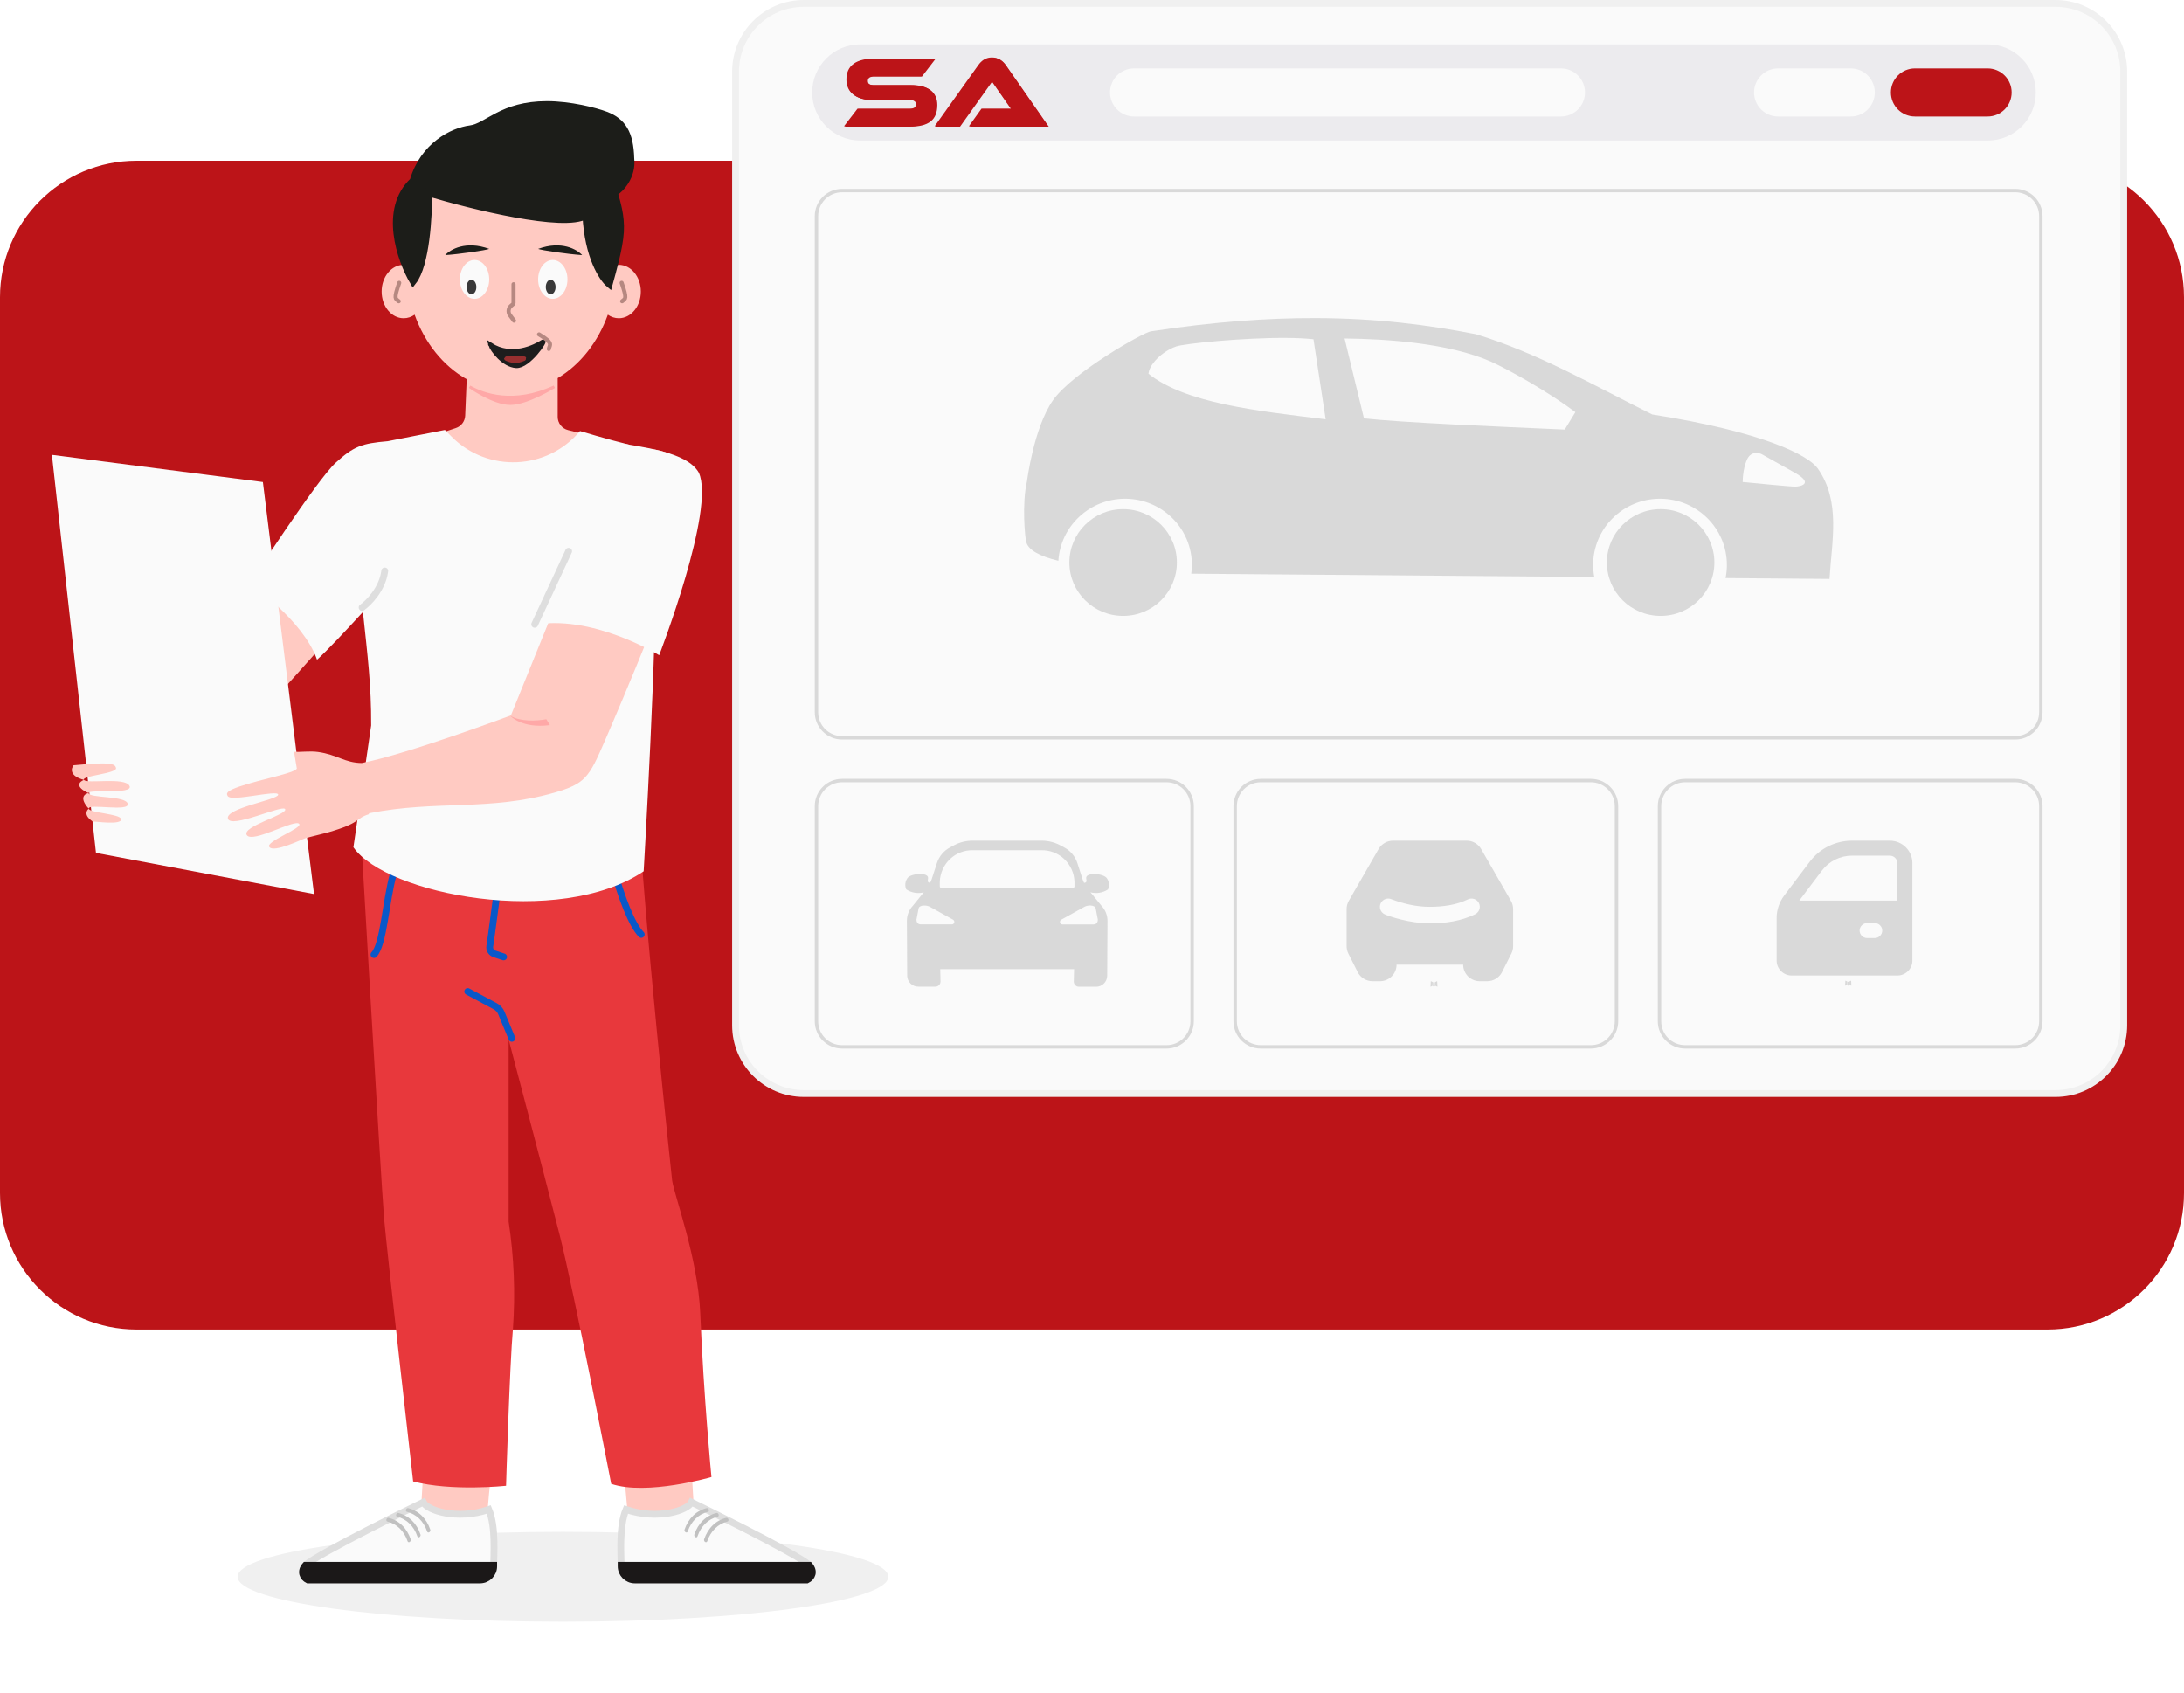
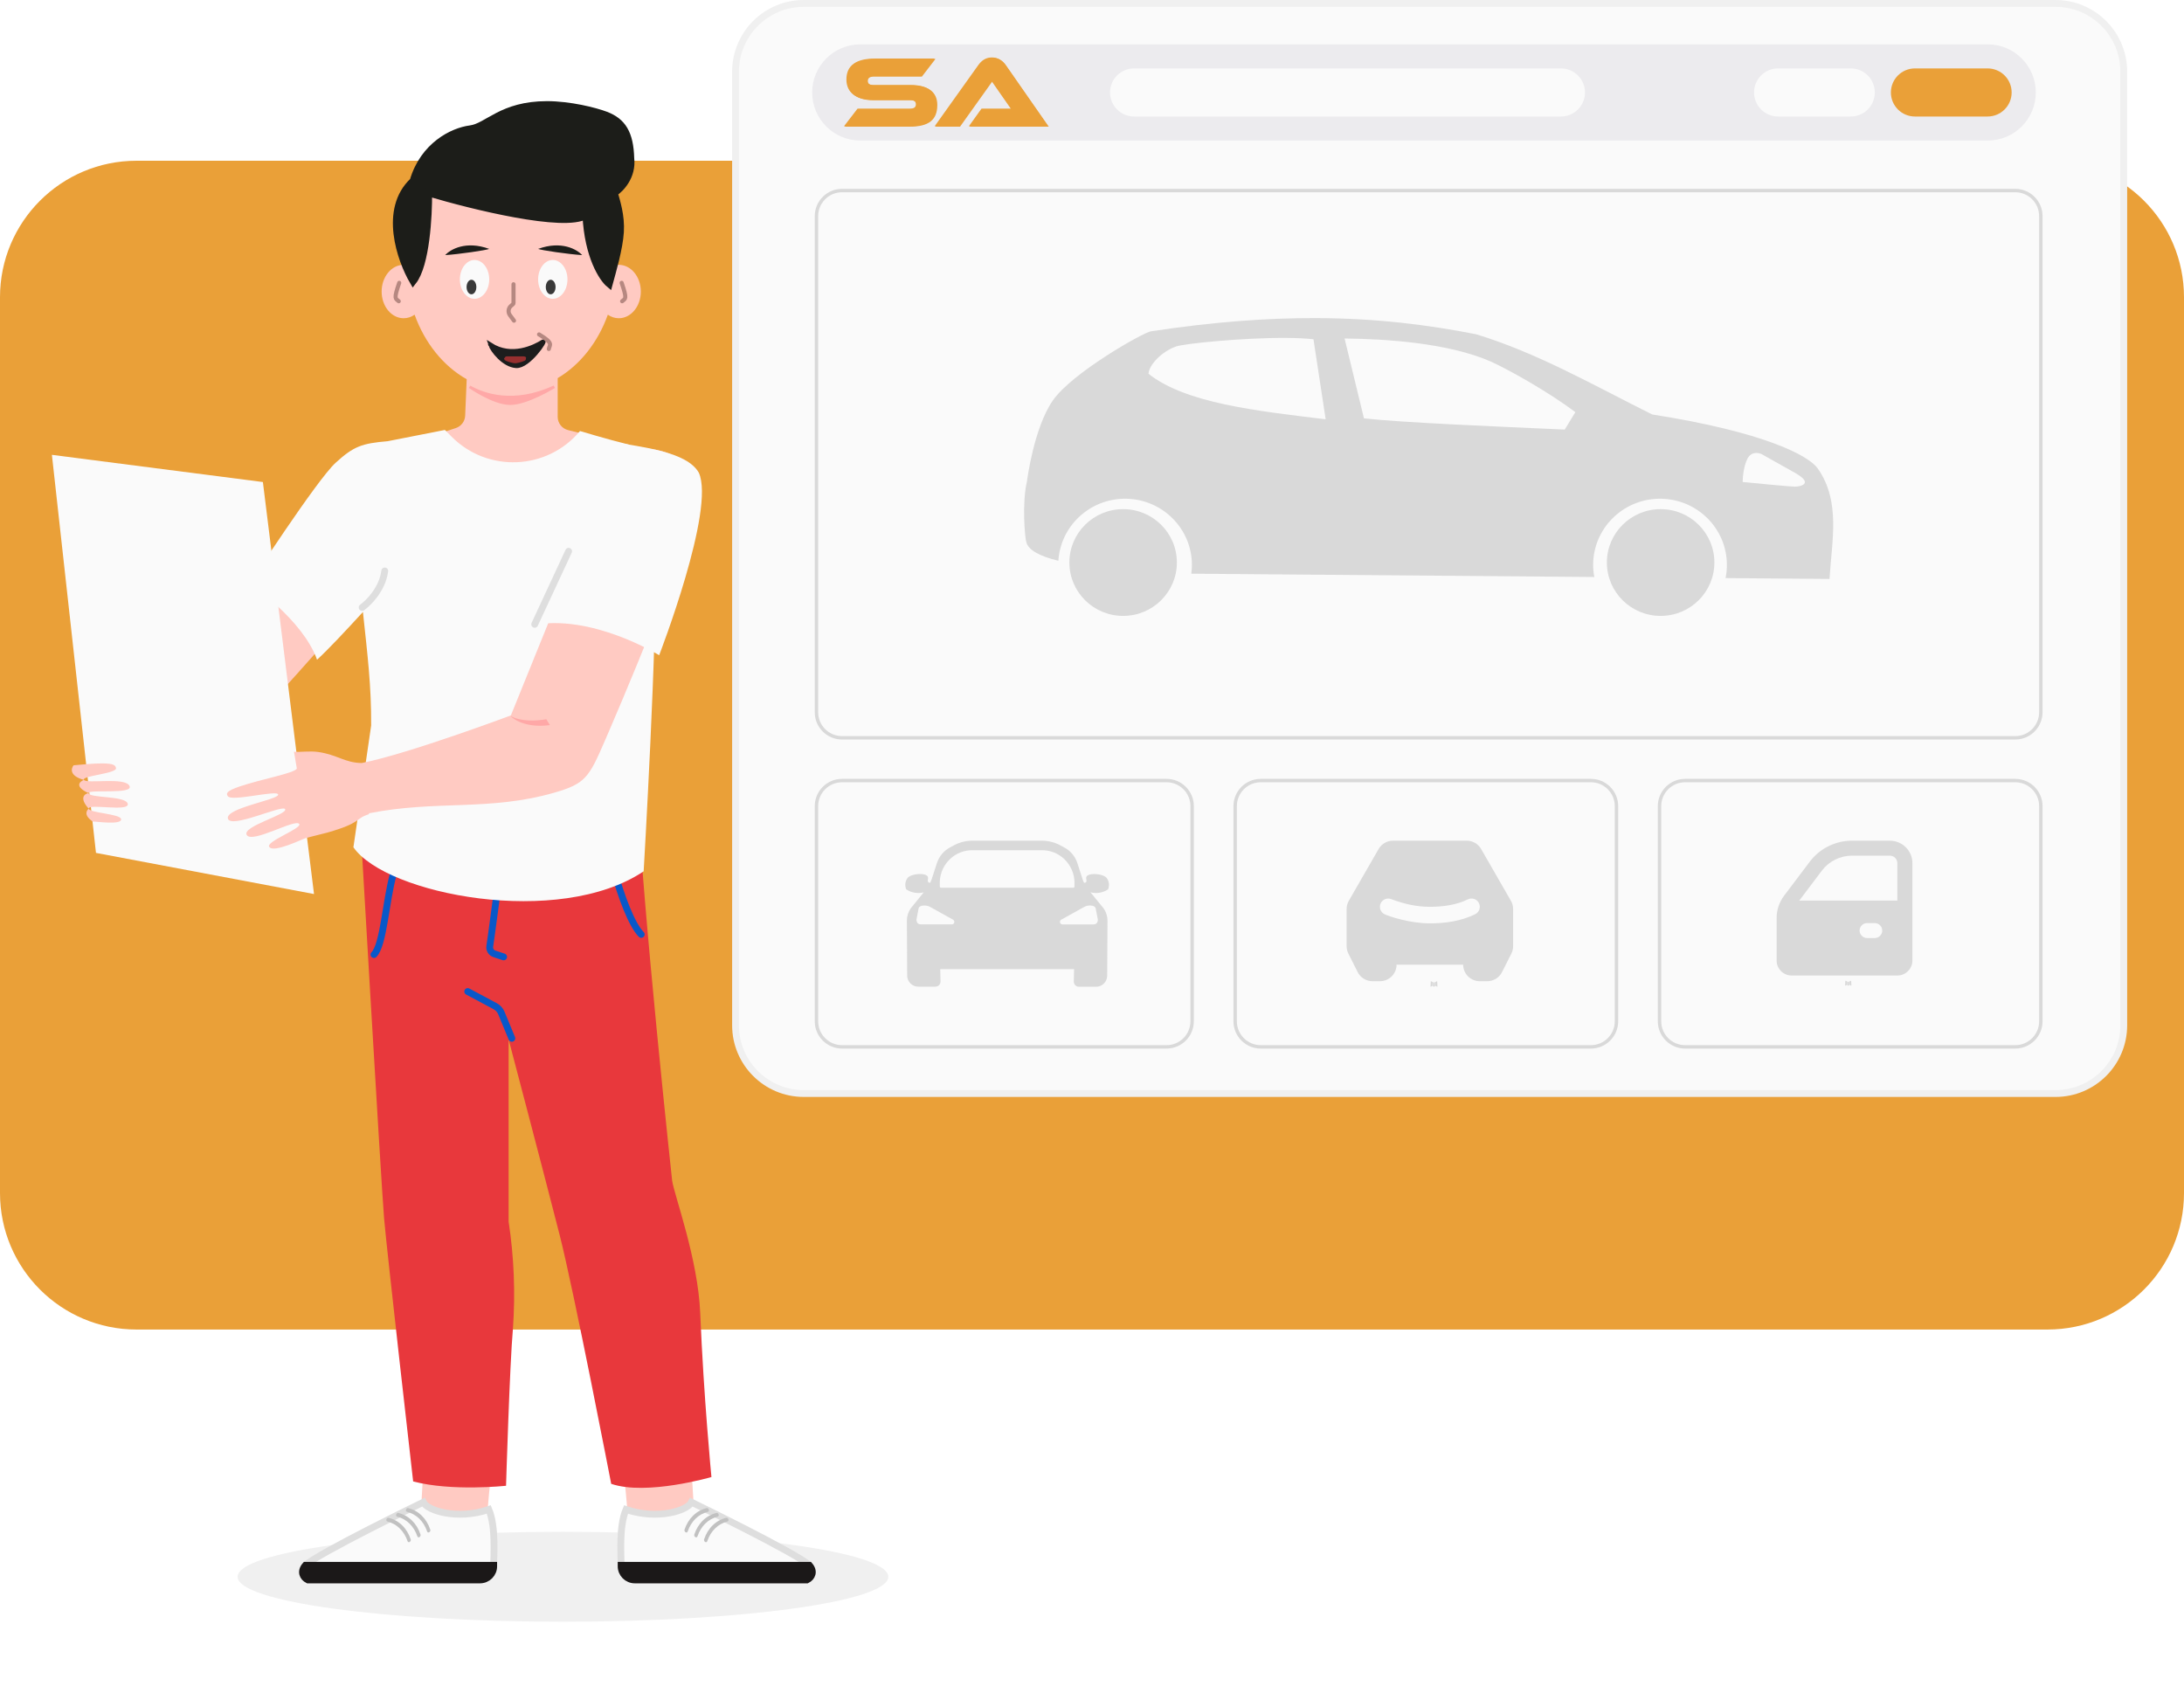
<svg xmlns="http://www.w3.org/2000/svg" width="320" height="248" viewBox="0 0 320 248" fill="none">
  <ellipse cx="82.487" cy="231.033" rx="47.668" ry="6.587" fill="#F0F0F0" />
-   <path d="M0 43.553C0 32.508 8.954 23.553 20 23.553H300C311.046 23.553 320 32.508 320 43.553V174.807C320 185.852 311.046 194.807 300 194.807H20C8.954 194.807 0 185.852 0 174.807V43.553Z" fill="#BC1418" />
+   <path d="M0 43.553C0 32.508 8.954 23.553 20 23.553H300C311.046 23.553 320 32.508 320 43.553V174.807C320 185.852 311.046 194.807 300 194.807H20C8.954 194.807 0 185.852 0 174.807V43.553Z" fill="#EAA038" />
  <path d="M33.267 109.872C29.324 114.051 28.511 114.714 23.805 114.419C13.848 113.782 24.573 109.557 14.477 108.091L16.549 99.857C21.265 100.574 21.907 101.148 21.86 101.431L43.211 77.688C43.211 77.688 46.209 72.154 52.587 71.097C57.141 72.729 59.582 75.469 57.738 80.69C55.893 85.911 35.535 107.463 33.267 109.872Z" fill="#FFCAC2" />
  <path d="M74.906 20.301C83.414 20.302 90.312 28.585 90.312 38.803C90.312 38.811 90.311 38.819 90.311 38.827C90.428 38.811 90.548 38.803 90.669 38.803C92.45 38.804 93.894 40.556 93.894 42.717C93.894 44.879 92.45 46.63 90.669 46.63C90.083 46.63 89.534 46.44 89.061 46.108C87.609 50.157 84.992 53.46 81.713 55.403V61.078C81.713 61.997 82.34 62.798 83.232 63.019L87.445 64.065L77.773 73.316L63.8 63.71L66.787 62.72C67.576 62.459 68.122 61.736 68.157 60.906L68.38 55.566C64.97 53.648 62.242 50.273 60.75 46.109C60.277 46.44 59.728 46.63 59.143 46.63C57.362 46.63 55.918 44.879 55.918 42.717C55.918 40.556 57.362 38.803 59.143 38.803C59.264 38.803 59.383 38.811 59.501 38.827C59.501 38.819 59.501 38.811 59.501 38.803C59.501 28.585 66.398 20.301 74.906 20.301Z" fill="#FFCAC2" />
  <path d="M81.205 56.671C75.257 59.428 70.795 57.82 68.813 56.671C68.813 56.671 72.282 59.133 74.761 59.133C77.239 59.133 81.205 56.671 81.205 56.671Z" fill="#FFA8A7" stroke="#FFA8A7" stroke-width="0.4" stroke-linecap="round" />
  <path d="M61.736 222.042C61.464 218.933 64.602 186.462 64.602 186.462L74.275 196.069C72.076 214.051 71.294 221.466 71.266 224.462C71.33 224.71 71.359 224.967 71.352 225.223C71.352 228.781 69.69 226.39 66.394 228.803C63.585 230.915 67.367 226.827 64.244 228.447C61.844 229.621 62.331 230.254 61.736 228.803C65.749 225.85 57.48 231.094 60.661 227.735C62.159 226.148 62.037 225.764 61.736 222.042Z" fill="#FFCAC2" />
  <path d="M101.627 222.042C101.9 218.933 98.761 186.462 98.761 186.462L89.088 196.069C91.288 214.051 92.069 221.466 92.098 224.462C92.033 224.71 92.004 224.967 92.012 225.223C92.012 228.781 93.674 226.39 96.97 228.803C99.779 230.915 95.997 226.827 99.12 228.447C101.52 229.621 101.033 230.254 101.627 228.803C97.615 225.85 105.883 231.094 102.702 227.735C101.205 226.148 101.326 225.764 101.627 222.042Z" fill="#FFCAC2" />
  <path d="M93.346 115.5C94.184 133.369 98.483 172.998 98.483 172.998C98.813 175.19 102.267 184.441 102.596 192.382C103.112 204.843 104.241 216.421 104.241 216.421C104.241 216.421 94.755 219.182 89.553 217.417C89.553 217.417 84.088 189.116 81.989 180.911C79.488 171.12 74.523 152.305 74.523 152.305V178.99C75.316 184.193 75.527 189.467 75.153 194.716C74.68 199.982 74.147 217.702 74.147 217.702C74.147 217.702 66.137 218.556 60.534 217.061C60.534 217.061 56.681 183.295 56.273 178.478C55.815 172.977 52.612 117.642 52.612 117.642L93.346 115.5Z" fill="#E8383C" />
  <path d="M89.911 127.399C91.004 131.313 92.538 135.49 93.953 136.913" stroke="#0958C9" stroke-linecap="round" />
  <path d="M57.617 128.117C56.523 132.031 56.209 138.443 54.794 139.866" stroke="#0958C9" stroke-linecap="round" />
  <path d="M74.995 152.139L73.462 148.433C73.285 148.006 72.965 147.653 72.557 147.434L68.531 145.281" stroke="#0958C9" stroke-linecap="round" />
  <path d="M72.714 131.668L71.998 137.005L71.759 138.667C71.69 139.147 71.974 139.607 72.434 139.759L73.789 140.207" stroke="#0958C9" stroke-linecap="round" />
  <path d="M66.153 63.968C71.442 69.3 80.172 68.923 84.982 63.157C84.982 63.157 88.928 64.351 92.157 65.148C94.468 67.656 95.783 73.956 96.006 81.705C96.343 93.101 94.316 127.561 94.309 127.666C81.925 135.989 56.611 131.098 51.782 124.146L54.383 106.298C54.411 100.434 53.847 95.983 53.177 89.668C50.771 92.3 47.972 95.291 46.453 96.663C44.352 90.765 36.612 85.546 36.572 85.52C36.572 85.52 46.403 70.342 49.176 67.808C51.821 65.391 53.012 64.969 56.81 64.645L65.191 62.997L66.153 63.968Z" fill="#FAFAFA" />
  <path d="M91.726 221.175C96.382 222.759 100.766 221.318 101.32 220.108C103.365 221.1 106.293 222.549 109.171 224.022C113.471 226.223 117.659 228.478 118.615 229.348C119.413 230.668 118.615 231.328 118.116 231.493H93.009C91.905 231.493 91.009 230.598 91.009 229.493V229.359C91.009 227.935 90.662 223.683 91.726 221.175Z" fill="#FAFAFA" stroke="#DEDEDE" />
  <path d="M91.01 229.359H118.596C119.394 230.27 118.954 231.138 118.238 231.493H93.01C91.906 231.493 91.01 230.598 91.01 229.493V229.359Z" fill="#1B1818" stroke="#1B1818" />
  <path d="M100.626 224.537C100.576 224.552 100.519 224.545 100.465 224.517C100.434 224.501 100.405 224.479 100.38 224.451C100.355 224.424 100.334 224.391 100.318 224.357C100.302 224.322 100.291 224.285 100.287 224.248C100.282 224.211 100.284 224.175 100.292 224.141C100.564 223.321 100.997 222.613 101.56 222.065C102.124 221.518 102.807 221.143 103.562 220.966C103.592 220.962 103.623 220.964 103.654 220.974C103.685 220.983 103.715 221 103.743 221.022C103.771 221.044 103.796 221.072 103.816 221.104C103.836 221.135 103.852 221.17 103.862 221.206C103.871 221.242 103.875 221.279 103.873 221.314C103.871 221.349 103.863 221.382 103.849 221.411C103.835 221.44 103.816 221.464 103.792 221.482C103.769 221.5 103.742 221.512 103.712 221.517C103.035 221.684 102.423 222.025 101.916 222.518C101.409 223.011 101.018 223.645 100.767 224.38C100.758 224.42 100.741 224.455 100.716 224.482C100.692 224.51 100.661 224.528 100.626 224.537Z" fill="#C1C1C1" />
  <path d="M102.059 225.249C102.008 225.264 101.951 225.257 101.897 225.229C101.867 225.213 101.838 225.19 101.813 225.163C101.788 225.135 101.767 225.103 101.751 225.068C101.735 225.034 101.724 224.997 101.72 224.96C101.715 224.923 101.717 224.887 101.725 224.853C101.997 224.032 102.429 223.325 102.993 222.777C103.557 222.23 104.24 221.855 104.995 221.678C105.025 221.674 105.056 221.676 105.087 221.686C105.118 221.695 105.148 221.712 105.176 221.734C105.204 221.756 105.228 221.784 105.249 221.815C105.269 221.847 105.285 221.882 105.294 221.918C105.304 221.954 105.308 221.991 105.306 222.026C105.304 222.061 105.296 222.094 105.282 222.123C105.268 222.152 105.249 222.176 105.225 222.194C105.202 222.212 105.174 222.224 105.145 222.228C104.468 222.395 103.856 222.736 103.349 223.229C102.842 223.722 102.45 224.356 102.2 225.091C102.191 225.131 102.174 225.167 102.149 225.194C102.125 225.221 102.094 225.24 102.059 225.249Z" fill="#C1C1C1" />
  <path d="M103.492 225.961C103.442 225.976 103.385 225.968 103.331 225.94C103.3 225.924 103.271 225.902 103.246 225.875C103.221 225.847 103.2 225.815 103.184 225.78C103.168 225.745 103.157 225.708 103.153 225.671C103.148 225.634 103.15 225.598 103.158 225.565C103.43 224.744 103.863 224.036 104.426 223.489C104.99 222.941 105.673 222.567 106.428 222.39C106.458 222.385 106.489 222.388 106.52 222.397C106.551 222.407 106.581 222.423 106.609 222.445C106.637 222.468 106.661 222.495 106.682 222.527C106.702 222.559 106.718 222.594 106.728 222.63C106.737 222.666 106.741 222.702 106.739 222.738C106.737 222.773 106.729 222.806 106.715 222.834C106.701 222.863 106.682 222.887 106.658 222.906C106.635 222.924 106.608 222.935 106.578 222.94C105.901 223.107 105.289 223.448 104.782 223.941C104.275 224.434 103.884 225.068 103.633 225.803C103.624 225.843 103.607 225.878 103.582 225.906C103.558 225.933 103.527 225.952 103.492 225.961Z" fill="#C1C1C1" />
  <path d="M71.618 221.175C66.961 222.759 62.578 221.318 62.023 220.108C59.979 221.1 57.05 222.549 54.172 224.022C49.872 226.223 45.685 228.478 44.728 229.348C43.93 230.668 44.728 231.328 45.227 231.493H70.334C71.439 231.493 72.334 230.598 72.334 229.493V229.359C72.334 227.935 72.682 223.683 71.618 221.175Z" fill="#FAFAFA" stroke="#DEDEDE" />
  <path d="M72.333 229.359H44.748C43.95 230.27 44.39 231.138 45.106 231.493H70.333C71.438 231.493 72.333 230.598 72.333 229.493V229.359Z" fill="#1B1818" stroke="#1B1818" />
  <path d="M62.717 224.537C62.768 224.552 62.825 224.545 62.879 224.517C62.909 224.501 62.938 224.479 62.963 224.451C62.988 224.424 63.01 224.391 63.026 224.357C63.042 224.322 63.052 224.285 63.057 224.248C63.061 224.211 63.059 224.175 63.051 224.141C62.779 223.321 62.347 222.613 61.783 222.065C61.219 221.518 60.536 221.143 59.781 220.966C59.751 220.962 59.72 220.964 59.689 220.974C59.658 220.983 59.628 221 59.6 221.022C59.573 221.044 59.548 221.072 59.528 221.104C59.507 221.135 59.492 221.17 59.482 221.206C59.472 221.242 59.468 221.279 59.47 221.314C59.472 221.349 59.481 221.382 59.495 221.411C59.508 221.44 59.528 221.464 59.551 221.482C59.575 221.5 59.602 221.512 59.631 221.517C60.308 221.684 60.92 222.025 61.427 222.518C61.934 223.011 62.326 223.645 62.576 224.38C62.585 224.42 62.603 224.455 62.627 224.482C62.651 224.51 62.682 224.528 62.717 224.537Z" fill="#C1C1C1" />
  <path d="M61.284 225.249C61.335 225.264 61.392 225.257 61.446 225.229C61.476 225.213 61.505 225.19 61.53 225.163C61.555 225.135 61.577 225.103 61.593 225.068C61.609 225.034 61.619 224.997 61.624 224.96C61.628 224.923 61.626 224.887 61.618 224.853C61.346 224.032 60.914 223.325 60.35 222.777C59.786 222.23 59.103 221.855 58.348 221.678C58.319 221.674 58.287 221.676 58.256 221.686C58.225 221.695 58.195 221.712 58.167 221.734C58.14 221.756 58.115 221.784 58.094 221.815C58.074 221.847 58.059 221.882 58.049 221.918C58.039 221.954 58.035 221.991 58.037 222.026C58.039 222.061 58.048 222.094 58.062 222.123C58.075 222.152 58.095 222.176 58.118 222.194C58.142 222.212 58.169 222.224 58.198 222.228C58.875 222.395 59.487 222.736 59.994 223.229C60.501 223.722 60.893 224.356 61.144 225.091C61.152 225.131 61.17 225.167 61.194 225.194C61.219 225.221 61.249 225.24 61.284 225.249Z" fill="#C1C1C1" />
  <path d="M59.851 225.961C59.902 225.976 59.959 225.968 60.013 225.94C60.043 225.924 60.072 225.902 60.097 225.875C60.122 225.847 60.144 225.815 60.16 225.78C60.176 225.745 60.186 225.708 60.191 225.671C60.195 225.634 60.193 225.598 60.185 225.565C59.913 224.744 59.481 224.036 58.917 223.489C58.353 222.941 57.67 222.567 56.915 222.39C56.886 222.385 56.854 222.388 56.823 222.397C56.792 222.407 56.762 222.423 56.734 222.445C56.707 222.468 56.682 222.495 56.661 222.527C56.641 222.559 56.626 222.594 56.616 222.63C56.606 222.666 56.602 222.702 56.604 222.738C56.606 222.773 56.615 222.806 56.629 222.834C56.642 222.863 56.662 222.887 56.685 222.906C56.709 222.924 56.736 222.935 56.765 222.94C57.442 223.107 58.054 223.448 58.561 223.941C59.068 224.434 59.46 225.068 59.711 225.803C59.719 225.843 59.737 225.878 59.761 225.906C59.785 225.933 59.816 225.952 59.851 225.961Z" fill="#C1C1C1" />
  <path d="M60.528 26.503C56.072 30.671 58.671 38.067 60.528 41.244C62.452 38.804 62.848 31.586 62.806 28.282C69.177 30.188 82.705 33.518 85.844 31.586C86.148 37.584 88.249 40.778 89.261 41.626C89.768 39.762 90.757 36.415 90.907 34.001C91.057 31.586 90.359 29.511 90.021 28.282C90.949 27.689 92.73 25.842 92.426 23.199C92.325 19.539 91.234 17.787 88.755 16.845C87.194 16.252 83.504 15.32 80.148 15.32C73.473 15.32 71.457 18.547 68.882 18.878C66.308 19.21 62.047 21.318 60.528 26.503Z" fill="#1C1D19" stroke="#1C1D19" stroke-linecap="round" />
  <path d="M65.233 37.38C65.96 36.553 68.269 35.215 71.681 36.471C71.221 36.668 67.316 37.242 65.233 37.38Z" fill="#1C1D19" />
  <path d="M85.295 37.38C84.568 36.553 82.259 35.215 78.847 36.471C79.307 36.668 83.212 37.242 85.295 37.38Z" fill="#1C1D19" />
  <ellipse cx="2.15" cy="2.846" rx="2.15" ry="2.846" transform="matrix(-1 0 0 1 71.6815 38.0916)" fill="#FAFAFA" />
  <ellipse cx="0.717" cy="1.067" rx="0.717" ry="1.067" transform="matrix(-1 0 0 1 69.7958 40.9889)" fill="#393939" />
  <ellipse cx="2.15" cy="2.846" rx="2.15" ry="2.846" transform="matrix(-1 0 0 1 83.1456 38.0916)" fill="#FAFAFA" />
  <ellipse cx="0.717" cy="1.067" rx="0.717" ry="1.067" transform="matrix(-1 0 0 1 81.402 40.9889)" fill="#393939" />
  <path d="M75.24 41.65V44.405C75.24 44.463 75.216 44.518 75.172 44.556L74.86 44.828C74.468 45.171 74.404 45.757 74.713 46.176L75.312 46.987" stroke="#B68881" stroke-width="0.6" stroke-linecap="round" />
  <path d="M58.426 44.14C57.939 43.723 57.657 43.864 58.495 41.441" stroke="#B68881" stroke-width="0.6" stroke-linecap="round" />
  <path d="M91.153 44.14C91.64 43.723 91.921 43.864 91.084 41.441" stroke="#B68881" stroke-width="0.6" stroke-linecap="round" />
  <path d="M71.849 50.499C74.995 52.516 78.338 50.812 79.555 50.045C80.178 49.653 77.472 53.745 75.624 53.631C73.776 53.517 72.093 51.281 71.849 50.499Z" fill="#1D1D1D" />
  <path d="M71.815 50.468C71.827 50.478 71.838 50.488 71.849 50.499M71.849 50.499C74.995 52.516 78.338 50.812 79.555 50.045C80.178 49.653 77.472 53.745 75.624 53.631C73.776 53.517 72.093 51.281 71.849 50.499Z" stroke="#1D1D1D" stroke-width="0.6" stroke-linecap="round" />
  <path d="M76.732 52.516H74.245C73.831 52.516 75.157 52.927 75.489 52.927C75.82 52.927 77.147 52.516 76.732 52.516Z" stroke="#972F2F" stroke-width="0.6" />
  <path d="M80.415 51.135C80.518 50.505 81.19 50.323 78.981 49" stroke="#B68881" stroke-width="0.6" stroke-linecap="round" />
  <path d="M7.604 66.645L38.518 70.629L46.01 130.998L14.062 124.969L7.604 66.645Z" fill="#FAFAFA" />
  <path d="M16.996 112.535C16.909 112.129 16.653 111.872 15.032 111.859C13.671 111.849 12.094 112.019 10.784 112.132C10.393 112.607 10.151 113.701 12.308 114.274C11.656 114.517 10.875 115.245 12.964 116.21C12.378 116.316 11.566 116.921 13.008 118.497C12.646 118.758 12.259 119.5 13.61 120.38C14.035 120.348 17.898 120.931 17.744 120.014C17.614 119.243 13.139 119.119 13.008 118.497C12.837 117.686 18.983 119.005 18.72 117.781C18.46 116.56 13.088 116.974 12.964 116.21C12.864 115.595 19.654 116.468 18.967 115.142C18.28 113.816 12.711 114.889 12.308 114.274C11.905 113.659 17.172 113.357 16.996 112.535Z" fill="#FFCAC2" />
  <path d="M93.482 65.689C98.323 65.689 101.556 67.443 101.606 72.975C101.656 78.508 89.876 105.645 88.566 108.675C86.286 113.936 85.747 114.834 81.221 116.143C71.7 118.883 63.955 117.204 54.051 119.167L54.062 119.295C51.909 119.989 53.056 120.54 47.973 121.991C46.421 122.384 46.421 122.382 44.869 122.776C44.316 122.917 40.116 125.03 39.449 124.093C38.889 123.305 44.267 121.383 43.848 120.738C43.3 119.895 36.983 123.63 36.162 122.357C35.341 121.087 42.326 119.316 41.763 118.538C41.309 117.913 33.788 121.48 33.391 119.939C32.997 118.398 40.837 117.176 40.759 116.427C40.678 115.678 33.927 117.513 33.375 116.659C33.102 116.236 33.177 115.888 35.155 115.222C38.426 114.122 43.1 113.306 43.492 112.619L43.078 110.149C43.99 110.228 45.368 110.008 46.598 110.179C49.407 110.571 50.533 111.784 53.026 111.799V111.795C59.758 110.478 74.854 104.822 74.854 104.822L86.916 75.05C86.916 75.05 87.845 68.834 93.482 65.689Z" fill="#FFCAC2" />
  <path d="M89.534 64.72C94.119 65.51 100.628 66.174 102.383 69.248C104.87 74.6 96.58 96.007 96.58 96.007C96.58 96.007 86.632 89.832 77.897 91.624L82.871 80.509L89.534 64.72Z" fill="#FAFAFA" />
  <path d="M78.342 91.478L83.316 80.775" stroke="#DEDEDE" stroke-linecap="round" />
  <path d="M53.057 89.008C54.024 88.322 56.041 86.291 56.373 83.657" stroke="#DEDEDE" stroke-linecap="round" />
  <path d="M80.047 105.382C78.525 105.667 76.264 105.737 74.775 104.894C74.775 104.894 76.423 106.78 80.573 106.247L80.047 105.382Z" fill="#FFA8A7" />
  <rect x="107.772" y="0.5" width="203.401" height="159.727" rx="10" fill="#FAFAFA" stroke="#F0F0F0" />
  <rect x="119.628" y="27.92" width="179.396" height="80.187" rx="3.75" stroke="#D9D9D9" stroke-width="0.5" />
  <rect x="119.628" y="114.37" width="55.044" height="39.02" rx="3.75" stroke="#D9D9D9" stroke-width="0.5" />
  <rect x="243.152" y="114.37" width="55.873" height="39.02" rx="3.75" stroke="#D9D9D9" stroke-width="0.5" />
  <rect x="180.975" y="114.37" width="55.873" height="39.02" rx="3.75" stroke="#D9D9D9" stroke-width="0.5" />
  <path d="M192.74 46.607C185.723 46.589 177.82 47.147 168.622 48.55C167.537 48.7 157.077 54.607 154.257 58.684C151.437 62.761 150.473 70.521 150.473 70.521C149.711 73.699 150.174 78.952 150.386 79.463C150.673 80.569 152.292 81.497 155.073 82.168C155.397 77.061 159.672 73.082 164.84 73.076C170.252 73.076 174.638 77.419 174.638 82.776C174.635 83.204 174.603 83.631 174.542 84.055C174.687 84.057 174.851 84.061 174.988 84.062L233.597 84.545C233.486 83.962 233.429 83.37 233.427 82.776C233.427 77.419 237.815 73.076 243.226 73.076C248.637 73.076 253.024 77.419 253.024 82.776C253.024 83.424 252.959 84.069 252.829 84.703L268.062 84.828C268.384 79.296 269.742 73.486 266.341 68.648C265.004 66.747 258.52 63.304 242.083 60.728C233.591 56.506 225.303 51.718 216.277 48.975C209.318 47.609 201.761 46.631 192.74 46.607ZM188.527 49.513C189.996 49.524 191.344 49.584 192.45 49.71L194.235 61.436C184.086 60.2 173.745 59.092 168.279 54.767C168.364 53.433 170.228 51.502 172.322 50.764C173.507 50.346 182.161 49.467 188.527 49.513ZM197.009 49.598C203.136 49.662 212.204 50.25 218.443 52.978C221.432 54.349 227.059 57.556 230.822 60.387L229.266 62.942C219.05 62.486 205.435 61.923 199.848 61.298L197.009 49.598Z" fill="#D9D9D9" />
  <ellipse cx="164.56" cy="82.422" rx="7.876" ry="7.822" fill="#D9D9D9" />
  <ellipse cx="243.316" cy="82.422" rx="7.876" ry="7.822" fill="#D9D9D9" />
  <path d="M162.347 130.319C162.458 130.065 162.504 129.787 162.481 129.511C162.458 129.234 162.367 128.968 162.216 128.737C161.813 127.955 159.023 127.762 159.148 128.687C159.199 129.061 159.297 129.314 158.841 129.359C158.761 129.205 158.693 129.045 158.636 128.881L157.845 126.431C157.52 125.457 156.835 124.647 155.933 124.171L155.376 123.87C154.534 123.415 153.593 123.177 152.638 123.177H142.499C141.543 123.175 140.602 123.412 139.758 123.865L139.203 124.166C138.301 124.643 137.616 125.452 137.29 126.426L136.493 128.874C136.437 129.038 136.369 129.198 136.29 129.353C135.831 129.308 135.931 129.052 135.981 128.681C136.107 127.756 133.317 127.949 132.914 128.731C132.762 128.962 132.671 129.228 132.648 129.505C132.625 129.781 132.671 130.059 132.782 130.312C133.157 130.561 133.579 130.728 134.021 130.802C134.463 130.877 134.916 130.857 135.35 130.745L133.74 132.729C133.182 133.321 132.873 134.109 132.878 134.927L132.921 143.007C132.939 143.435 133.124 143.839 133.435 144.131C133.746 144.424 134.159 144.58 134.583 144.568H137.036C137.232 144.574 137.422 144.503 137.566 144.369C137.711 144.235 137.797 144.049 137.806 143.852V143.82L137.765 142.007H157.374L157.331 143.829C157.331 144.029 157.409 144.221 157.549 144.362C157.689 144.503 157.879 144.583 158.077 144.583H160.56C160.986 144.596 161.4 144.439 161.712 144.145C162.024 143.852 162.208 143.446 162.225 143.016L162.27 134.936C162.274 134.118 161.965 133.33 161.407 132.738L159.779 130.743C160.213 130.857 160.665 130.877 161.108 130.804C161.55 130.731 161.972 130.566 162.347 130.319ZM137.699 129.202C137.742 127.935 138.281 126.736 139.198 125.869C140.115 125.002 141.336 124.537 142.592 124.578H152.538C153.796 124.538 155.017 125.003 155.935 125.872C156.853 126.741 157.392 127.942 157.434 129.211V129.889C157.433 129.939 157.413 129.986 157.379 130.021C157.344 130.056 157.296 130.076 157.247 130.076H137.884C137.835 130.076 137.788 130.056 137.753 130.021C137.718 129.986 137.699 129.939 137.699 129.889V129.202ZM139.777 135.272C139.744 135.324 139.699 135.367 139.646 135.397C139.593 135.427 139.533 135.443 139.472 135.445H134.906C134.703 135.445 134.282 135.351 134.282 134.729L134.591 133.119C134.697 132.559 135.793 132.59 136.281 132.884L139.657 134.762C139.74 134.815 139.799 134.898 139.822 134.995C139.844 135.091 139.828 135.193 139.777 135.278V135.272ZM160.546 133.119L160.855 134.735C160.855 135.357 160.434 135.451 160.231 135.451H155.665C155.586 135.449 155.509 135.421 155.447 135.372C155.384 135.322 155.339 135.254 155.319 135.176C155.298 135.099 155.302 135.017 155.332 134.942C155.361 134.868 155.413 134.805 155.48 134.762L158.862 132.884C159.336 132.59 160.433 132.556 160.546 133.119Z" fill="#D9D9D9" />
  <path fill-rule="evenodd" clip-rule="evenodd" d="M210.227 143.91L210.214 143.912L210.127 143.955L210.103 143.959L210.086 143.955L209.999 143.912C209.986 143.908 209.977 143.91 209.97 143.918L209.965 143.93L209.944 144.449L209.951 144.473L209.963 144.489L210.09 144.579L210.108 144.583L210.123 144.579L210.249 144.489L210.264 144.469L210.269 144.449L210.248 143.932C210.245 143.919 210.238 143.911 210.227 143.91ZM210.551 143.773L210.535 143.775L210.309 143.888L210.297 143.9L210.293 143.913L210.315 144.434L210.321 144.449L210.331 144.457L210.576 144.57C210.592 144.574 210.604 144.571 210.612 144.56L210.617 144.543L210.575 143.8C210.571 143.785 210.563 143.776 210.551 143.773ZM209.679 143.775C209.673 143.772 209.667 143.771 209.661 143.772C209.654 143.774 209.649 143.777 209.646 143.783L209.638 143.8L209.597 144.543C209.598 144.558 209.605 144.568 209.618 144.572L209.636 144.57L209.881 144.457L209.893 144.448L209.898 144.434L209.919 143.913L209.915 143.899L209.903 143.887L209.679 143.775Z" fill="#D9D9D9" />
  <path fill-rule="evenodd" clip-rule="evenodd" d="M204.112 123.177C203.682 123.177 203.26 123.29 202.888 123.504C202.516 123.719 202.208 124.027 201.995 124.398L197.628 131.988C197.417 132.354 197.306 132.769 197.306 133.191V138.64C197.306 139.016 197.394 139.387 197.563 139.723L198.927 142.432C199.129 142.835 199.441 143.173 199.826 143.41C200.212 143.647 200.656 143.772 201.109 143.772H202.185C202.832 143.772 203.453 143.517 203.91 143.062C204.368 142.608 204.625 141.992 204.625 141.349H214.384C214.384 141.992 214.641 142.608 215.098 143.062C215.556 143.517 216.176 143.772 216.823 143.772H217.899C218.352 143.772 218.797 143.647 219.182 143.41C219.567 143.173 219.879 142.835 220.081 142.432L221.445 139.723C221.615 139.388 221.703 139.016 221.703 138.64V133.191C221.703 132.769 221.592 132.354 221.381 131.988L217.014 124.398C216.8 124.027 216.492 123.719 216.12 123.504C215.748 123.29 215.326 123.177 214.896 123.177H204.112ZM209.504 132.869C207.556 132.869 205.757 132.453 203.95 131.784C203.661 131.641 203.326 131.617 203.019 131.719C202.712 131.821 202.458 132.039 202.313 132.327C202.169 132.615 202.145 132.947 202.247 133.252C202.35 133.557 202.57 133.809 202.86 133.953C203.462 134.25 206.528 135.292 209.504 135.292C211.766 135.292 214.101 134.96 216.146 133.954C216.434 133.809 216.653 133.556 216.756 133.252C216.859 132.948 216.837 132.616 216.695 132.327C216.624 132.185 216.525 132.058 216.403 131.953C216.282 131.849 216.142 131.769 215.99 131.719C215.838 131.668 215.677 131.648 215.517 131.659C215.358 131.671 215.202 131.713 215.058 131.784C213.393 132.611 211.329 132.869 209.504 132.869Z" fill="#D9D9D9" />
  <path fill-rule="evenodd" clip-rule="evenodd" d="M270.916 143.822L270.902 143.824L270.824 143.862L270.802 143.867L270.786 143.862L270.708 143.823C270.696 143.82 270.687 143.822 270.681 143.829L270.677 143.84L270.658 144.31L270.664 144.332L270.675 144.346L270.79 144.428L270.806 144.432L270.82 144.428L270.935 144.346L270.948 144.329L270.952 144.31L270.933 143.842C270.93 143.83 270.925 143.823 270.916 143.822ZM271.208 143.698L271.192 143.7L270.989 143.802L270.978 143.813L270.974 143.825L270.994 144.297L271 144.31L271.009 144.319L271.231 144.42C271.245 144.424 271.255 144.421 271.263 144.411L271.267 144.396L271.23 143.722C271.226 143.708 271.219 143.7 271.208 143.698ZM270.417 143.7C270.412 143.697 270.407 143.696 270.401 143.697C270.395 143.698 270.391 143.702 270.387 143.706L270.381 143.722L270.343 144.396C270.344 144.409 270.35 144.418 270.362 144.422L270.379 144.42L270.601 144.318L270.612 144.309L270.615 144.297L270.635 143.825L270.632 143.812L270.621 143.801L270.417 143.7Z" fill="#D9D9D9" />
  <path fill-rule="evenodd" clip-rule="evenodd" d="M265.174 126.25C265.895 125.296 266.83 124.521 267.904 123.988C268.979 123.454 270.163 123.177 271.364 123.177H276.891C277.771 123.177 278.614 123.524 279.236 124.141C279.858 124.759 280.207 125.597 280.207 126.47V140.741C280.207 141.323 279.974 141.882 279.56 142.294C279.145 142.705 278.583 142.937 277.997 142.937H262.522C261.935 142.937 261.373 142.705 260.958 142.294C260.544 141.882 260.311 141.323 260.311 140.741V134.52C260.311 133.332 260.699 132.177 261.416 131.227L265.174 126.25ZM271.364 125.372C270.506 125.372 269.66 125.571 268.893 125.952C268.125 126.333 267.458 126.886 266.943 127.568L263.627 131.959H277.997V126.47C277.997 126.179 277.88 125.9 277.673 125.694C277.466 125.488 277.184 125.372 276.891 125.372H271.364ZM273.575 135.252C273.282 135.252 273.001 135.368 272.794 135.574C272.586 135.78 272.47 136.059 272.47 136.35C272.47 136.641 272.586 136.92 272.794 137.126C273.001 137.332 273.282 137.448 273.575 137.448H274.681C274.974 137.448 275.255 137.332 275.462 137.126C275.669 136.92 275.786 136.641 275.786 136.35C275.786 136.059 275.669 135.78 275.462 135.574C275.255 135.368 274.974 135.252 274.681 135.252H273.575Z" fill="#D9D9D9" />
  <path d="M256.031 67.22C256.586 66.13 257.65 66.312 258.112 66.539L262.969 69.263C265.937 70.928 263.663 71.307 262.969 71.307C262.414 71.307 257.65 70.853 255.337 70.626C255.337 69.944 255.476 68.31 256.031 67.22Z" fill="#FAFAFA" />
  <rect x="119" y="6.5" width="179.286" height="14.094" rx="7.047" fill="#1C0A36" fill-opacity="0.06" />
-   <rect x="277.054" y="10.024" width="17.693" height="7.047" rx="3.523" fill="#BC1418" />
+   <rect x="277.054" y="10.024" width="17.693" height="7.047" rx="3.523" fill="#EAA038" />
  <rect x="257.003" y="10.024" width="17.693" height="7.047" rx="3.523" fill="#FAFAFA" />
  <rect x="162.642" y="10.024" width="69.591" height="7.047" rx="3.523" fill="#FAFAFA" />
-   <path d="M133.193 18.502H123.658L125.643 15.922H133.282C133.909 15.922 134.193 15.729 134.193 15.284C134.193 14.824 133.894 14.631 133.253 14.631H127.851C125.419 14.631 124.016 13.534 124.016 11.65C124.016 9.604 125.404 8.58 128.224 8.58H136.953L134.969 11.161H127.985C127.344 11.161 127.045 11.369 127.045 11.799C127.045 12.244 127.344 12.451 127.985 12.451H133.432C135.909 12.451 137.222 13.445 137.222 15.329C137.222 17.509 135.968 18.502 133.193 18.502ZM153.55 18.502H141.956L143.807 15.922H148.104L145.284 11.873L140.554 18.502H136.943L143.344 9.53C143.777 8.936 144.374 8.417 145.329 8.417C146.254 8.417 146.865 8.907 147.298 9.53L153.55 18.502Z" fill="#BC1418" />
-   <path d="M133.307 18.559H123.772L125.757 15.978H133.396C134.023 15.978 134.306 15.786 134.306 15.341C134.306 14.881 134.008 14.688 133.366 14.688H127.965C125.533 14.688 124.13 13.591 124.13 11.707C124.13 9.66 125.518 8.637 128.338 8.637H137.067L135.082 11.218H128.099C127.458 11.218 127.159 11.425 127.159 11.855C127.159 12.3 127.458 12.508 128.099 12.508H133.545C136.022 12.508 137.335 13.502 137.335 15.385C137.335 17.565 136.082 18.559 133.307 18.559ZM153.664 18.559H142.07L143.92 15.978H148.218L145.397 11.93L140.667 18.559H137.057L143.458 9.586C143.89 8.993 144.487 8.474 145.442 8.474C146.367 8.474 146.979 8.963 147.412 9.586L153.664 18.559Z" fill="#BC1418" />
+   <path d="M133.193 18.502H123.658L125.643 15.922H133.282C133.909 15.922 134.193 15.729 134.193 15.284C134.193 14.824 133.894 14.631 133.253 14.631H127.851C125.419 14.631 124.016 13.534 124.016 11.65C124.016 9.604 125.404 8.58 128.224 8.58H136.953L134.969 11.161H127.985C127.344 11.161 127.045 11.369 127.045 11.799C127.045 12.244 127.344 12.451 127.985 12.451H133.432C135.909 12.451 137.222 13.445 137.222 15.329C137.222 17.509 135.968 18.502 133.193 18.502ZM153.55 18.502H141.956L143.807 15.922H148.104L145.284 11.873L140.554 18.502H136.943L143.344 9.53C143.777 8.936 144.374 8.417 145.329 8.417C146.254 8.417 146.865 8.907 147.298 9.53L153.55 18.502Z" fill="#EAA038" />
+   <path d="M133.307 18.559H123.772L125.757 15.978H133.396C134.023 15.978 134.306 15.786 134.306 15.341C134.306 14.881 134.008 14.688 133.366 14.688H127.965C125.533 14.688 124.13 13.591 124.13 11.707C124.13 9.66 125.518 8.637 128.338 8.637H137.067L135.082 11.218H128.099C127.458 11.218 127.159 11.425 127.159 11.855C127.159 12.3 127.458 12.508 128.099 12.508H133.545C136.022 12.508 137.335 13.502 137.335 15.385C137.335 17.565 136.082 18.559 133.307 18.559ZM153.664 18.559H142.07L143.92 15.978H148.218L145.397 11.93L140.667 18.559H137.057L143.458 9.586C143.89 8.993 144.487 8.474 145.442 8.474C146.367 8.474 146.979 8.963 147.412 9.586L153.664 18.559Z" fill="#EAA038" />
</svg>
